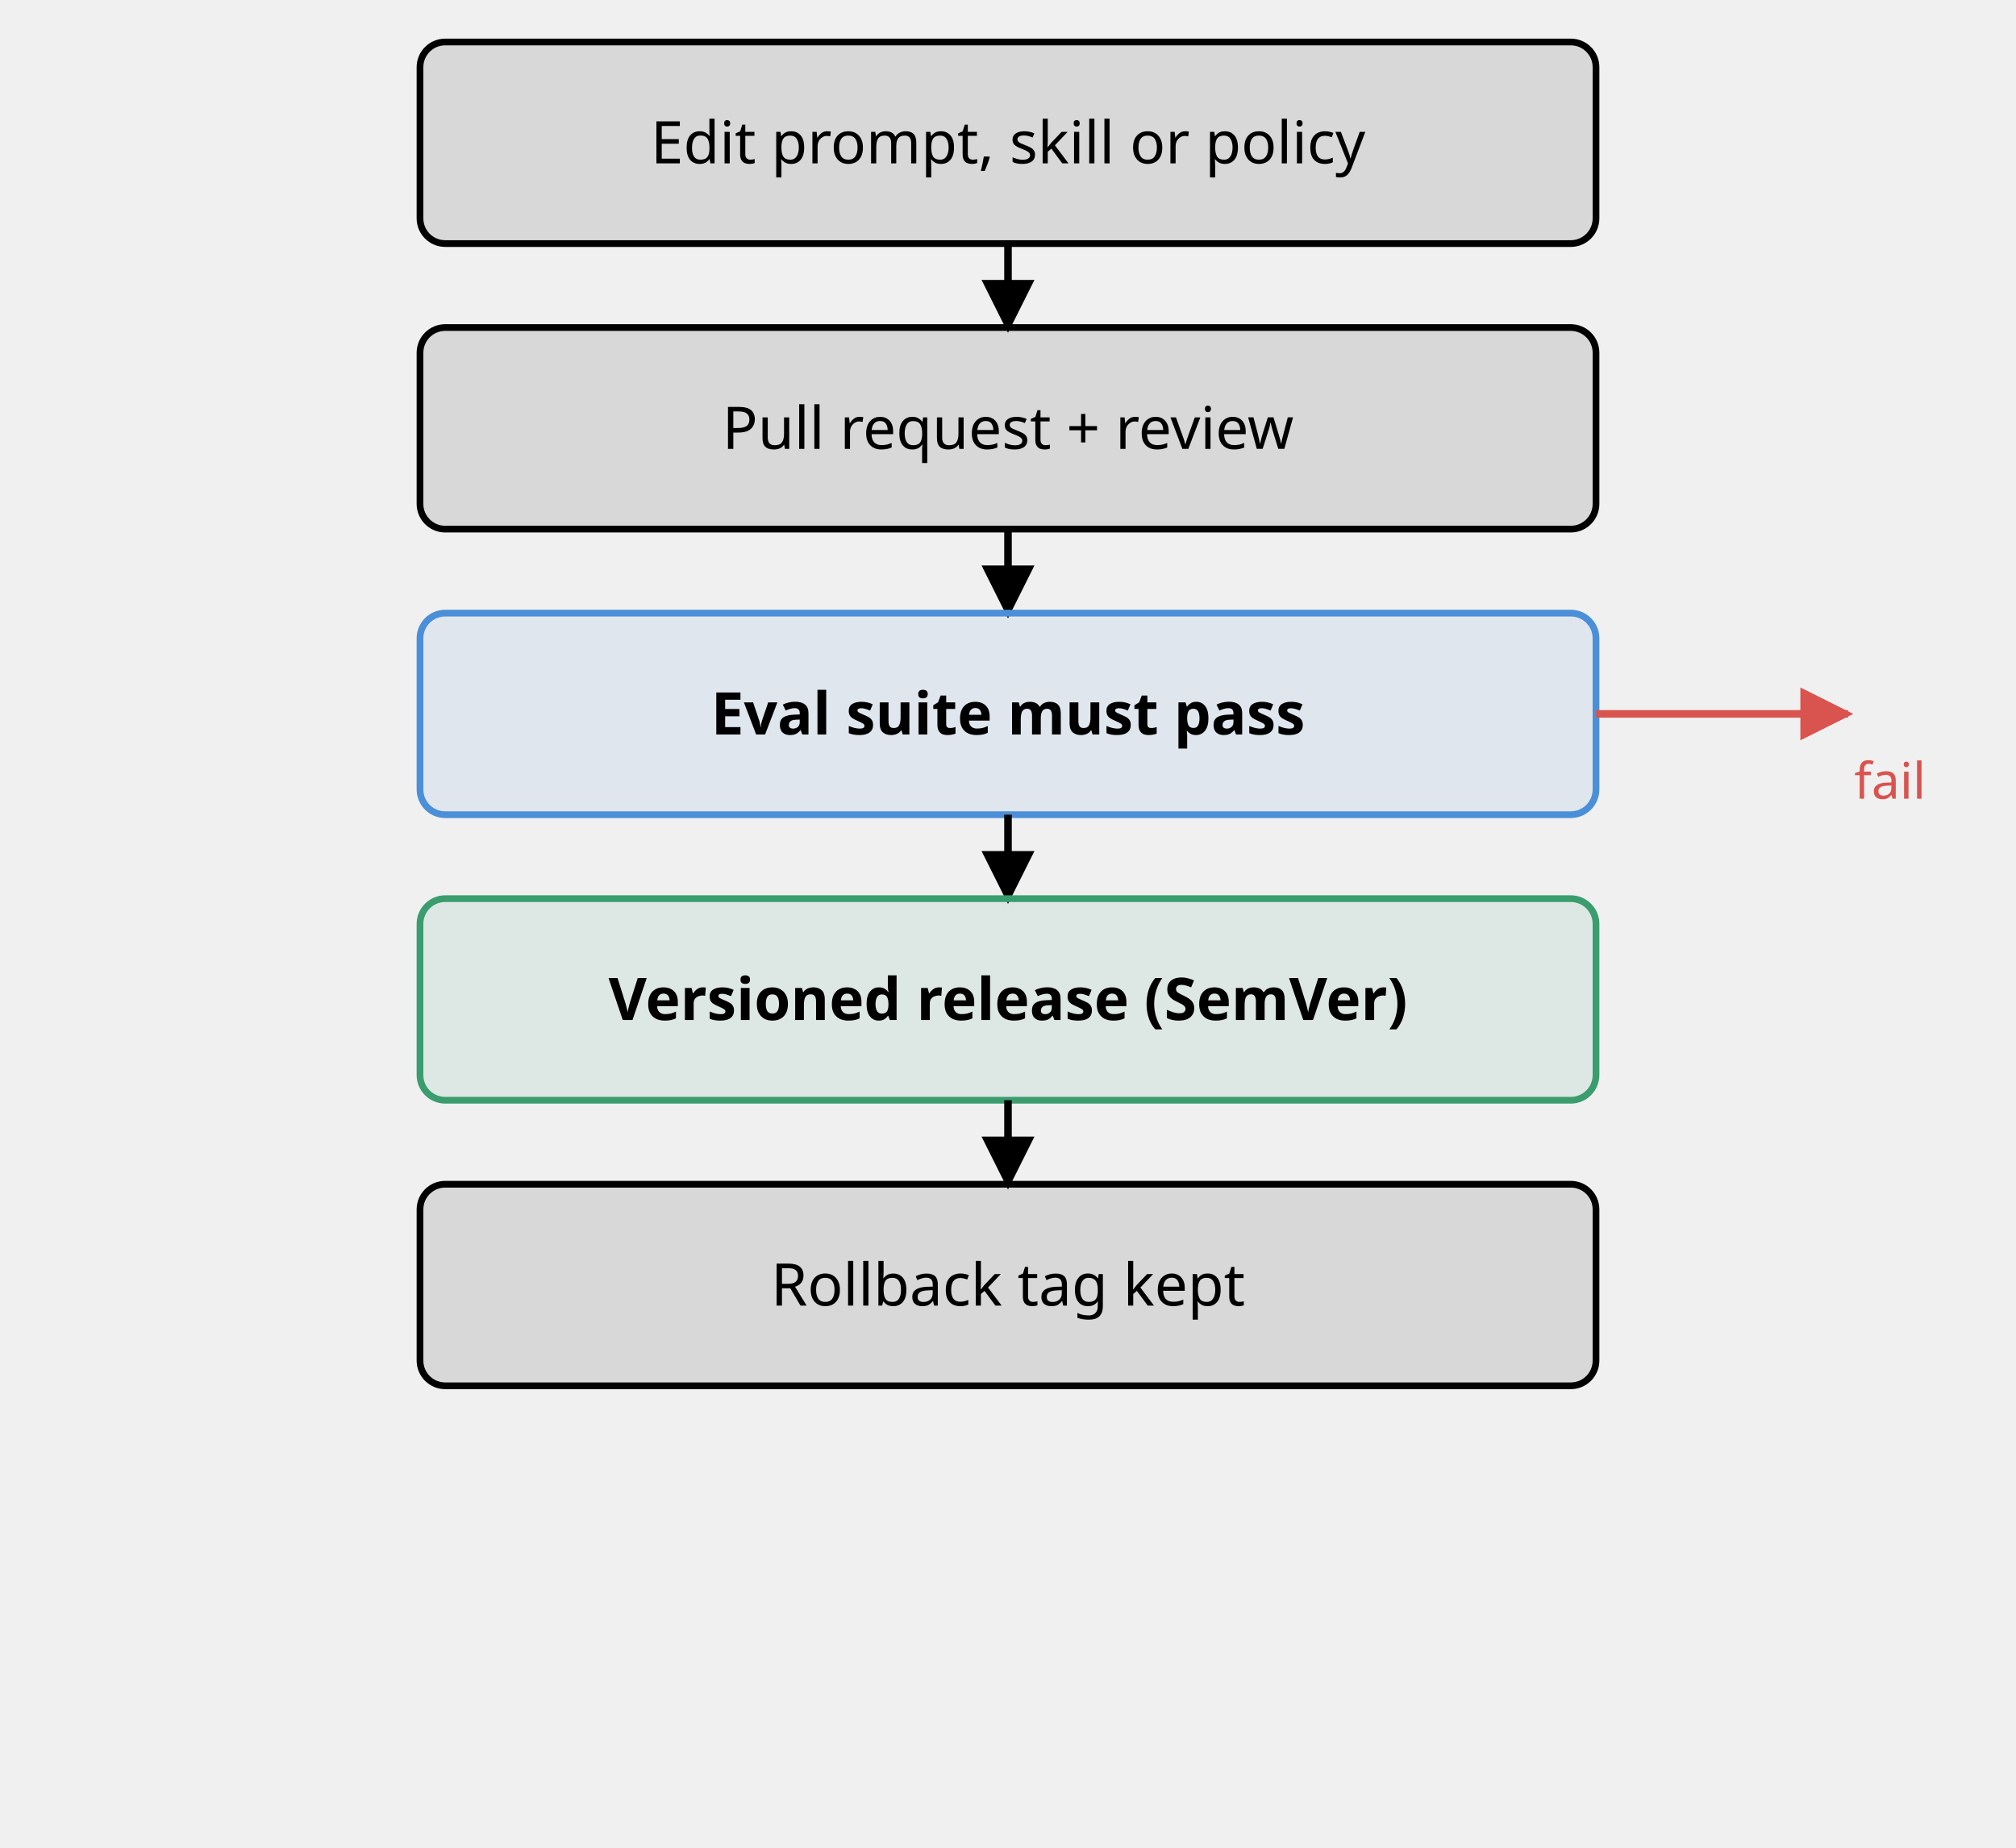
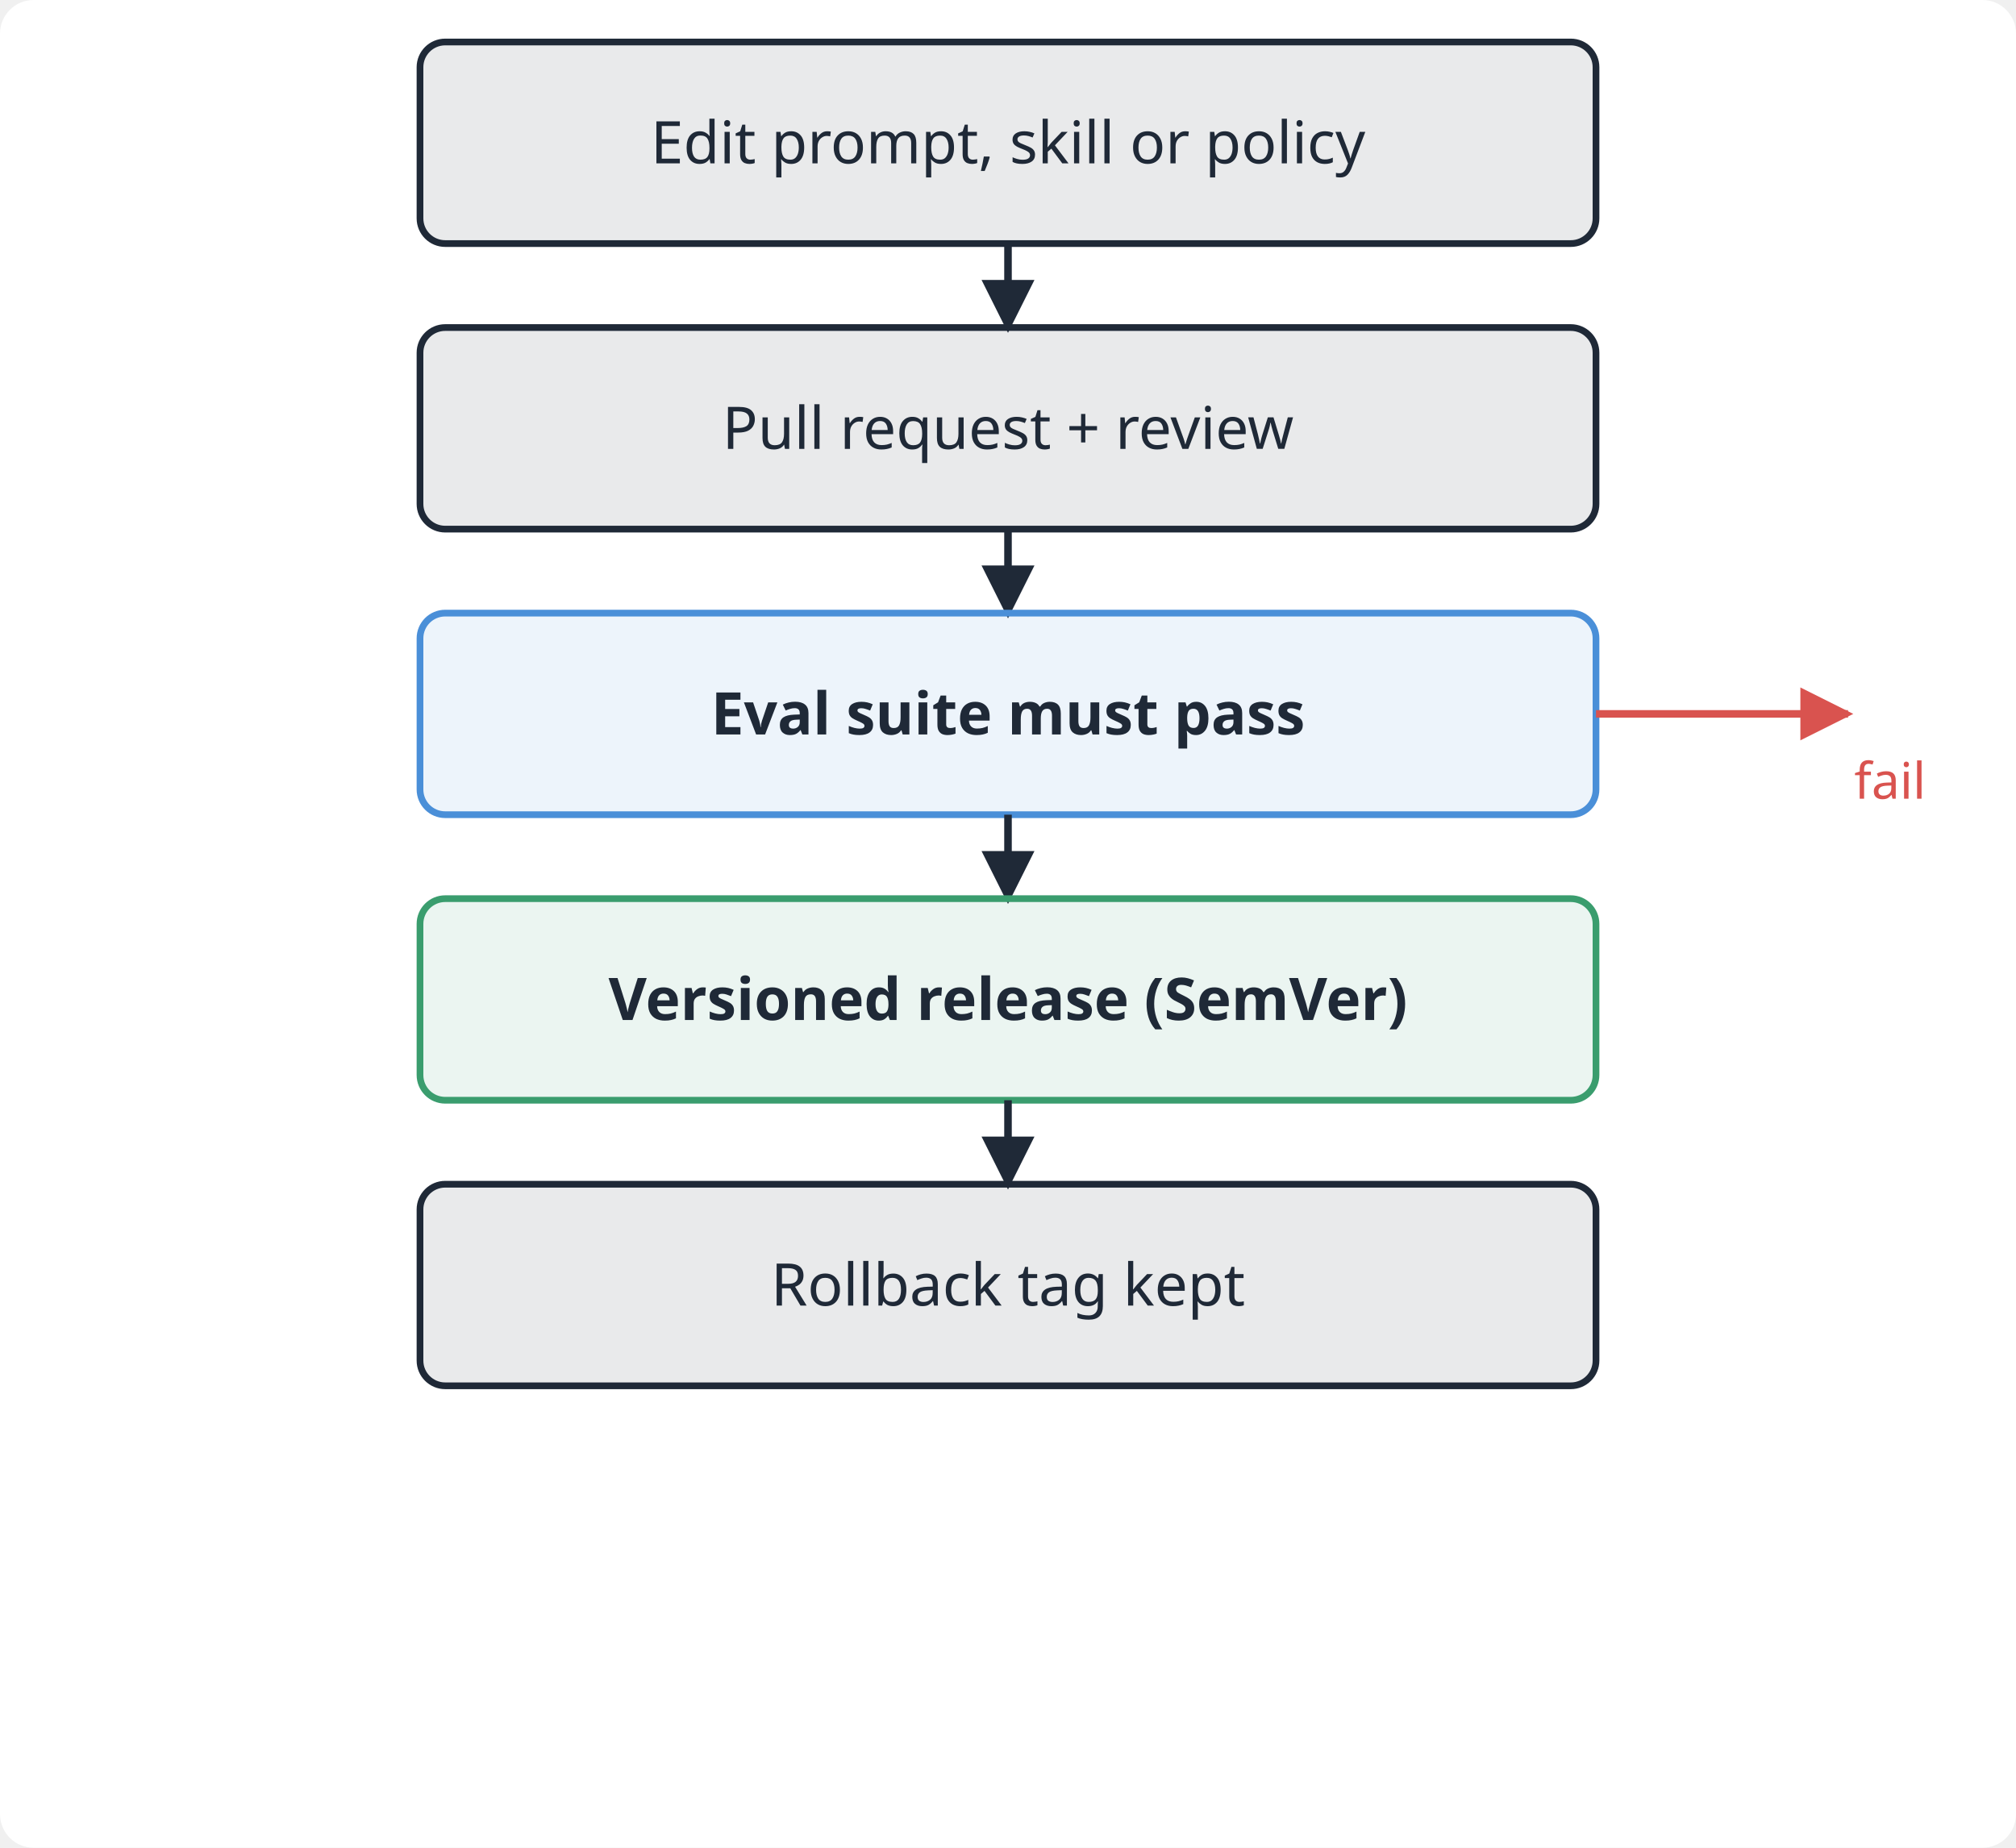
<svg xmlns="http://www.w3.org/2000/svg" viewBox="0 0 480 440" role="img" aria-labelledby="t d" font-family="system-ui, sans-serif" fill="currentColor">
+   <style>svg{color:#1f2937}</style>
+   <rect class="oax-bg" x="0" y="0" width="480" height="440" rx="8" fill="#ffffff" />
  <defs>
    <marker id="ac" viewBox="0 0 10 10" refX="9" refY="5" markerWidth="7" markerHeight="7" orient="auto-start-reverse">
      <path d="M0 0L10 5L0 10z" fill="currentColor" />
    </marker>
    <marker id="ad9534f" viewBox="0 0 10 10" refX="9" refY="5" markerWidth="7" markerHeight="7" orient="auto-start-reverse">
      <path d="M0 0L10 5L0 10z" fill="#d9534f" />
    </marker>
    <marker id="a3a9d6e" viewBox="0 0 10 10" refX="9" refY="5" markerWidth="7" markerHeight="7" orient="auto-start-reverse">
      <path d="M0 0L10 5L0 10z" fill="#3a9d6e" />
    </marker>
    <marker id="a4a8fd8" viewBox="0 0 10 10" refX="9" refY="5" markerWidth="7" markerHeight="7" orient="auto-start-reverse">
      <path d="M0 0L10 5L0 10z" fill="#4a8fd8" />
    </marker>
  </defs>
  <rect x="100" y="10" width="280" height="48" rx="6" fill="currentColor" fill-opacity="0.10" stroke="currentColor" stroke-width="1.6" />
  <text x="240.0" y="38.9" text-anchor="middle" font-size="14">Edit prompt, skill or policy</text>
  <line x1="240" y1="58" x2="240" y2="78" stroke="currentColor" stroke-width="1.8" marker-end="url(#ac)" />
  <rect x="100" y="78" width="280" height="48" rx="6" fill="currentColor" fill-opacity="0.10" stroke="currentColor" stroke-width="1.6" />
  <text x="240.0" y="106.9" text-anchor="middle" font-size="14">Pull request + review</text>
  <line x1="240" y1="126" x2="240" y2="146" stroke="currentColor" stroke-width="1.8" marker-end="url(#ac)" />
  <rect x="100" y="146" width="280" height="48" rx="6" fill="#4a8fd8" fill-opacity="0.10" stroke="#4a8fd8" stroke-width="1.6" />
  <text x="240.0" y="174.9" text-anchor="middle" font-size="14" font-weight="700">Eval suite must pass</text>
  <line x1="240" y1="194" x2="240" y2="214" stroke="currentColor" stroke-width="1.8" marker-end="url(#ac)" />
  <rect x="100" y="214" width="280" height="48" rx="6" fill="#3a9d6e" fill-opacity="0.10" stroke="#3a9d6e" stroke-width="1.6" />
  <text x="240.0" y="242.9" text-anchor="middle" font-size="14" font-weight="700">Versioned release (SemVer)</text>
  <line x1="240" y1="262" x2="240" y2="282" stroke="currentColor" stroke-width="1.8" marker-end="url(#ac)" />
  <rect x="100" y="282" width="280" height="48" rx="6" fill="currentColor" fill-opacity="0.10" stroke="currentColor" stroke-width="1.6" />
  <text x="240.0" y="310.9" text-anchor="middle" font-size="14">Rollback tag kept</text>
  <line x1="380" y1="170" x2="440" y2="170" stroke="#d9534f" stroke-width="1.8" marker-end="url(#ad9534f)" />
  <text x="450" y="190.2" text-anchor="middle" font-size="12" fill="#d9534f">fail</text>
</svg>
